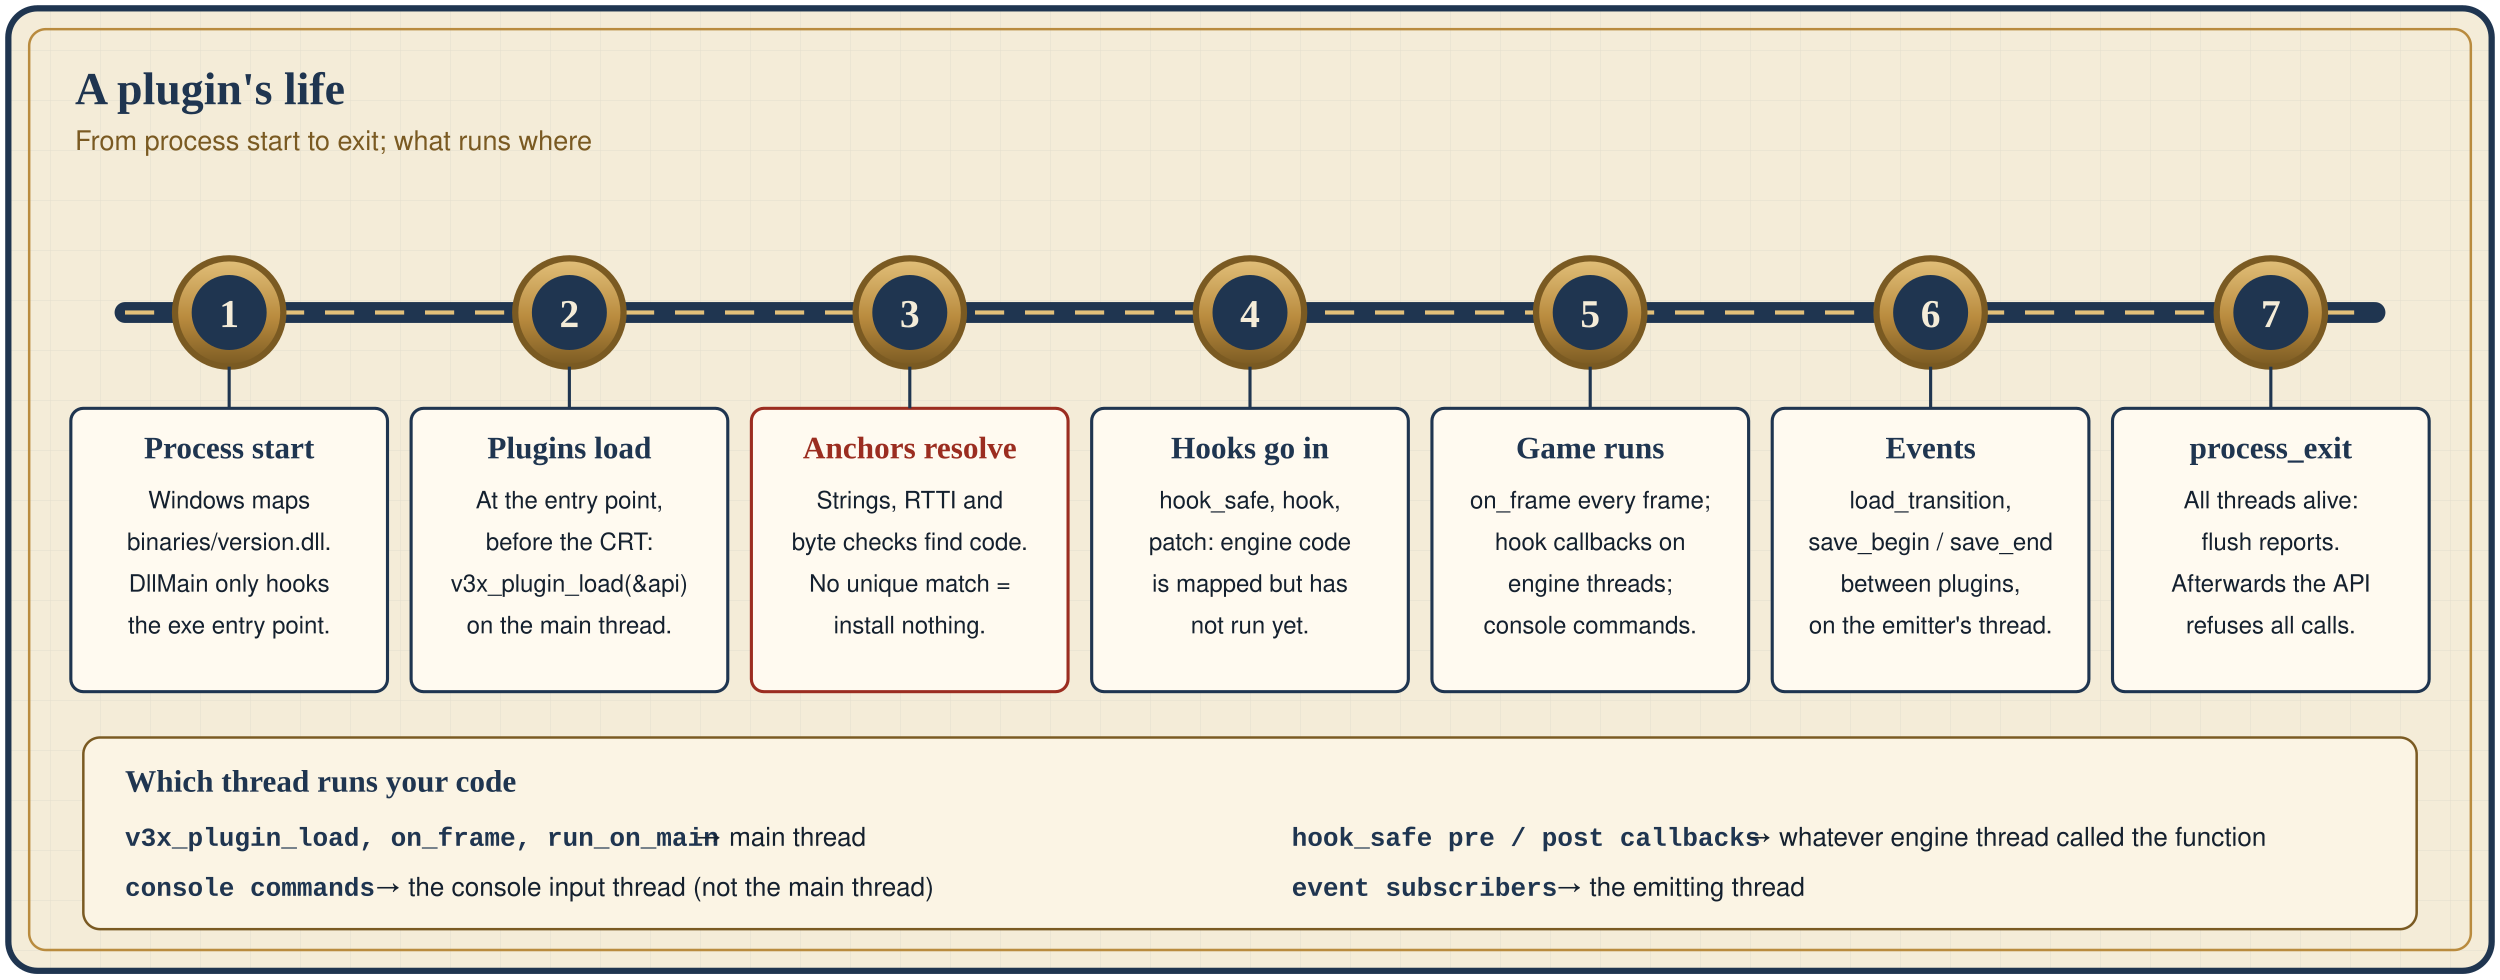
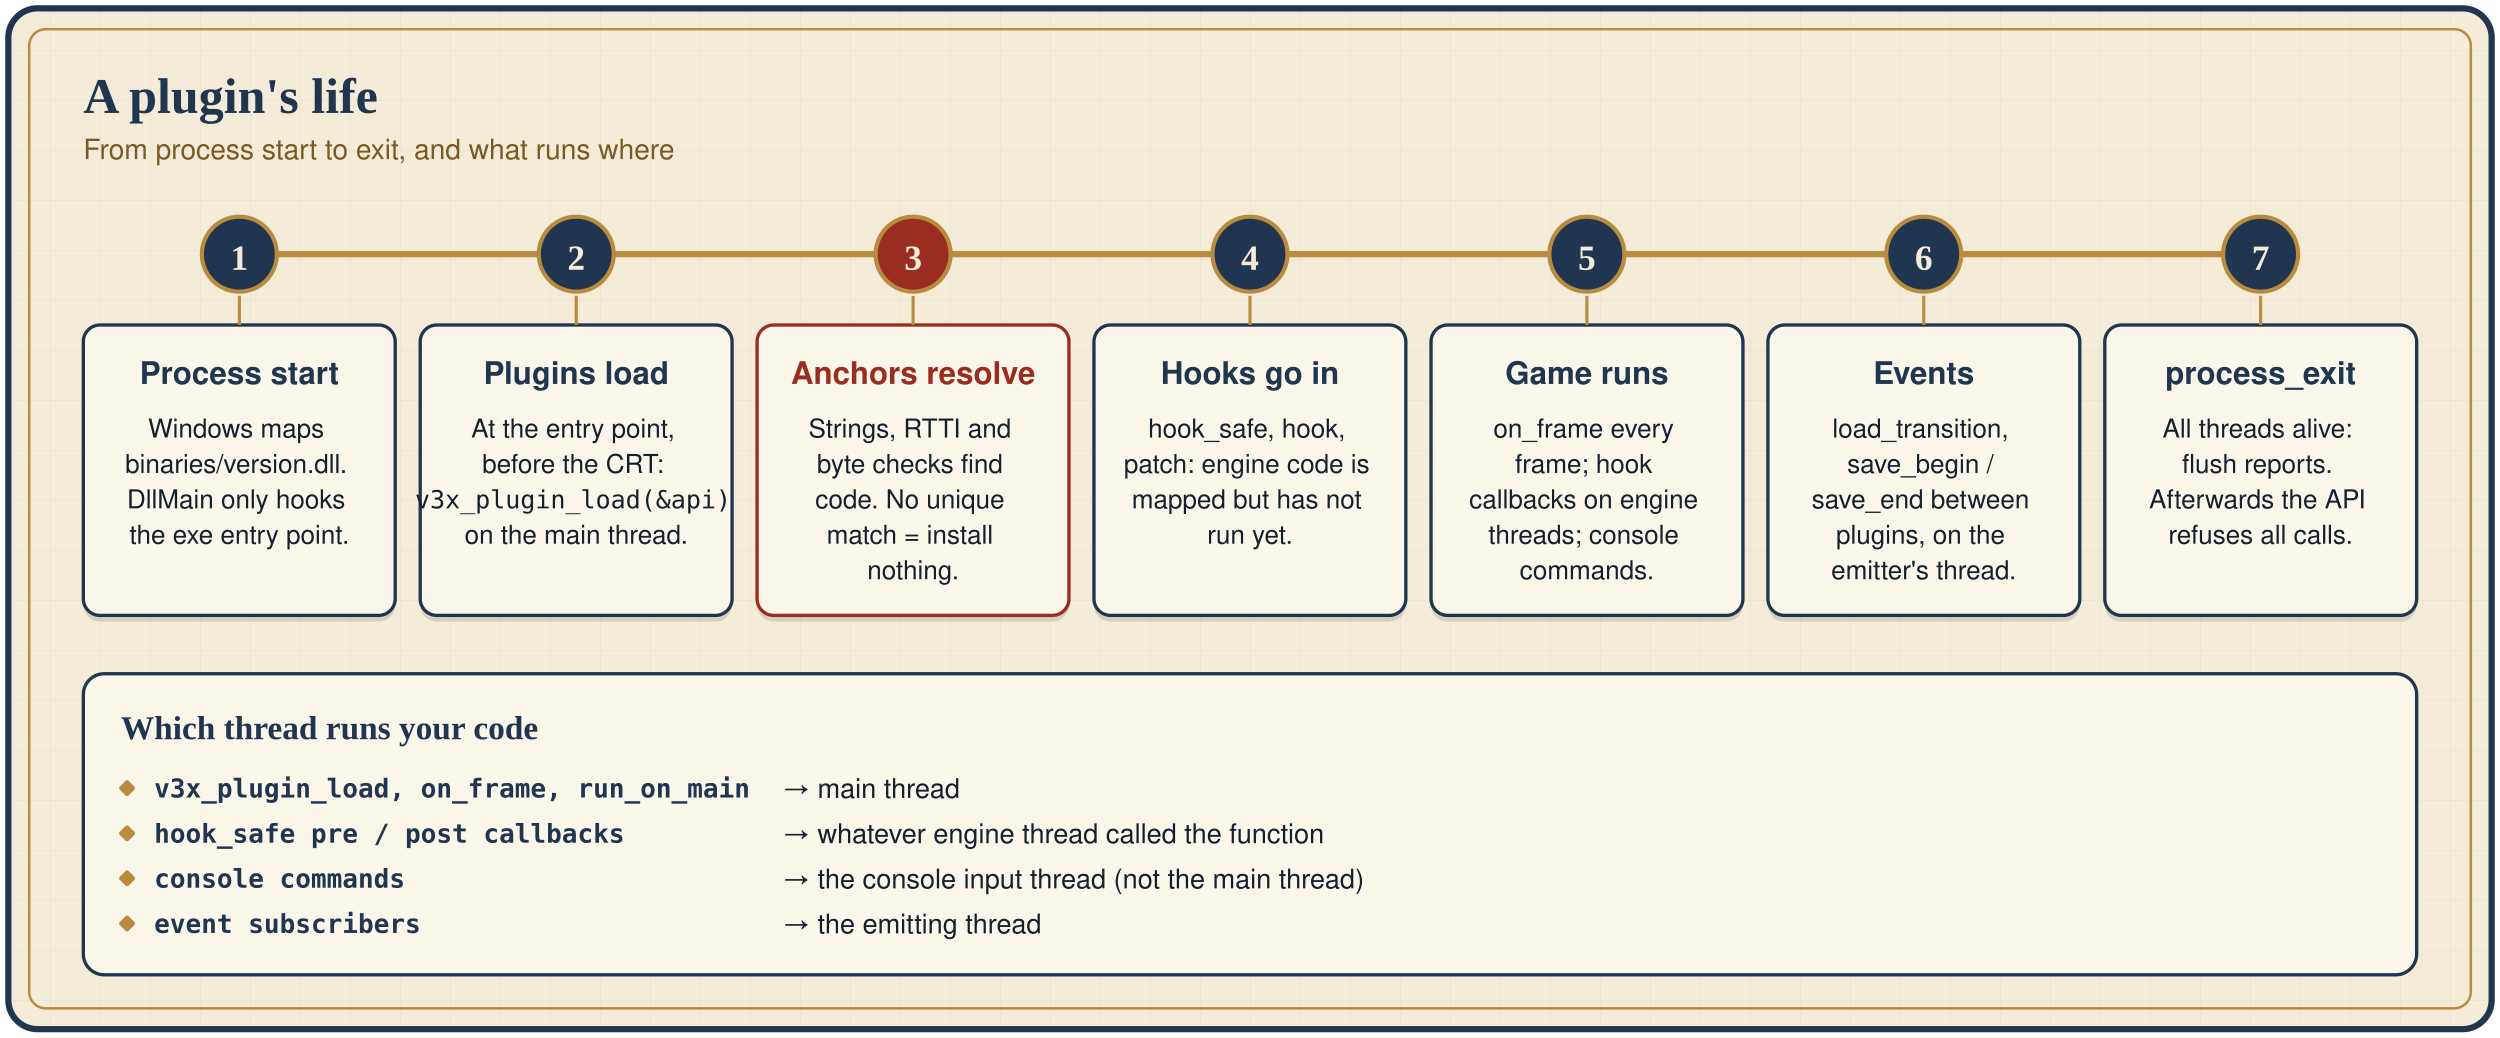
- <svg xmlns="http://www.w3.org/2000/svg" viewBox="0 0 1200 470" width="1200" height="470" role="img" aria-labelledby="t d">
+ <svg xmlns="http://www.w3.org/2000/svg" viewBox="0 0 1200 498" width="1200" height="498" role="img" aria-labelledby="t d">
  <defs>
-     <linearGradient id="brass" x1="0" y1="0" x2="0" y2="1">
-       <stop offset="0" stop-color="#e2c07a" />
-       <stop offset=".55" stop-color="#b98b3e" />
-       <stop offset="1" stop-color="#7a5a22" />
-     </linearGradient>
-     <marker id="arr" viewBox="0 0 10 10" refX="9" refY="5" markerWidth="8" markerHeight="8" orient="auto-start-reverse">
-       <path d="M0,0 L10,5 L0,10 Z" fill="#1f3550" />
-     </marker>
-     <marker id="arrR" viewBox="0 0 10 10" refX="9" refY="5" markerWidth="8" markerHeight="8" orient="auto-start-reverse">
-       <path d="M0,0 L10,5 L0,10 Z" fill="#9b2d20" />
-     </marker>
    <pattern id="grid" width="24" height="24" patternUnits="userSpaceOnUse">
      <path d="M24,0 L0,0 0,24" fill="none" stroke="#1f3550" stroke-width=".5" opacity=".08" />
    </pattern>
  </defs>
-   <rect x="4" y="4" width="1192" height="462" rx="14" fill="#f4ecd8" stroke="#1f3550" stroke-width="3" />
-   <rect x="4" y="4" width="1192" height="462" rx="14" fill="url(#grid)" />
-   <rect x="14" y="14" width="1172" height="442" rx="8" fill="none" stroke="#b98b3e" stroke-width="1.2" />
-   <text x="36" y="50" font-family="Georgia, 'Times New Roman', Times, serif" font-size="22" font-weight="bold" fill="#1f3550" text-anchor="start">A plugin's life</text>
-   <text x="36" y="72" font-family="'Segoe UI', Helvetica, Arial, sans-serif" font-size="13" font-weight="normal" fill="#7a5a22" text-anchor="start">From process start to exit; what runs where</text>
-   <line x1="60" y1="150" x2="1140" y2="150" stroke="#1f3550" stroke-width="10" stroke-linecap="round" />
-   <line x1="60" y1="150" x2="1140" y2="150" stroke="#e2c07a" stroke-width="2" stroke-dasharray="14 10" />
-   <circle cx="110" cy="150" r="26" fill="url(#brass)" stroke="#7a5a22" stroke-width="3" />
-   <circle cx="110" cy="150" r="18" fill="#1f3550" />
-   <text x="110" y="157" font-family="Georgia, 'Times New Roman', Times, serif" font-size="19" font-weight="bold" fill="#f4ecd8" text-anchor="middle">1</text>
-   <rect x="34.0" y="196" width="152" height="136" rx="6" fill="#fffaf0" stroke="#1f3550" stroke-width="1.5" />
-   <line x1="110" y1="176" x2="110" y2="196" stroke="#1f3550" stroke-width="1.5" />
-   <text x="110" y="220" font-family="Georgia, 'Times New Roman', Times, serif" font-size="15" font-weight="bold" fill="#1f3550" text-anchor="middle">Process start</text>
-   <text x="110" y="244" font-family="'Segoe UI', Helvetica, Arial, sans-serif" font-size="11.5" font-weight="normal" fill="#14202e" text-anchor="middle">Windows maps</text>
-   <text x="110" y="264" font-family="'Segoe UI', Helvetica, Arial, sans-serif" font-size="11.5" font-weight="normal" fill="#14202e" text-anchor="middle">binaries/version.dll.</text>
-   <text x="110" y="284" font-family="'Segoe UI', Helvetica, Arial, sans-serif" font-size="11.5" font-weight="normal" fill="#14202e" text-anchor="middle">DllMain only hooks</text>
-   <text x="110" y="304" font-family="'Segoe UI', Helvetica, Arial, sans-serif" font-size="11.5" font-weight="normal" fill="#14202e" text-anchor="middle">the exe entry point.</text>
-   <circle cx="273.3" cy="150" r="26" fill="url(#brass)" stroke="#7a5a22" stroke-width="3" />
-   <circle cx="273.3" cy="150" r="18" fill="#1f3550" />
-   <text x="273.3" y="157" font-family="Georgia, 'Times New Roman', Times, serif" font-size="19" font-weight="bold" fill="#f4ecd8" text-anchor="middle">2</text>
-   <rect x="197.333" y="196" width="152" height="136" rx="6" fill="#fffaf0" stroke="#1f3550" stroke-width="1.5" />
-   <line x1="273.3" y1="176" x2="273.3" y2="196" stroke="#1f3550" stroke-width="1.5" />
-   <text x="273.3" y="220" font-family="Georgia, 'Times New Roman', Times, serif" font-size="15" font-weight="bold" fill="#1f3550" text-anchor="middle">Plugins load</text>
-   <text x="273.3" y="244" font-family="'Segoe UI', Helvetica, Arial, sans-serif" font-size="11.5" font-weight="normal" fill="#14202e" text-anchor="middle">At the entry point,</text>
-   <text x="273.3" y="264" font-family="'Segoe UI', Helvetica, Arial, sans-serif" font-size="11.5" font-weight="normal" fill="#14202e" text-anchor="middle">before the CRT:</text>
-   <text x="273.3" y="284" font-family="'Segoe UI', Helvetica, Arial, sans-serif" font-size="11.5" font-weight="normal" fill="#14202e" text-anchor="middle">v3x_plugin_load(&amp;api)</text>
-   <text x="273.3" y="304" font-family="'Segoe UI', Helvetica, Arial, sans-serif" font-size="11.5" font-weight="normal" fill="#14202e" text-anchor="middle">on the main thread.</text>
-   <circle cx="436.7" cy="150" r="26" fill="url(#brass)" stroke="#7a5a22" stroke-width="3" />
-   <circle cx="436.7" cy="150" r="18" fill="#1f3550" />
-   <text x="436.7" y="157" font-family="Georgia, 'Times New Roman', Times, serif" font-size="19" font-weight="bold" fill="#f4ecd8" text-anchor="middle">3</text>
-   <rect x="360.667" y="196" width="152" height="136" rx="6" fill="#fffaf0" stroke="#9b2d20" stroke-width="1.5" />
-   <line x1="436.7" y1="176" x2="436.7" y2="196" stroke="#1f3550" stroke-width="1.5" />
-   <text x="436.7" y="220" font-family="Georgia, 'Times New Roman', Times, serif" font-size="15" font-weight="bold" fill="#9b2d20" text-anchor="middle">Anchors resolve</text>
-   <text x="436.7" y="244" font-family="'Segoe UI', Helvetica, Arial, sans-serif" font-size="11.5" font-weight="normal" fill="#14202e" text-anchor="middle">Strings, RTTI and</text>
-   <text x="436.7" y="264" font-family="'Segoe UI', Helvetica, Arial, sans-serif" font-size="11.5" font-weight="normal" fill="#14202e" text-anchor="middle">byte checks find code.</text>
-   <text x="436.7" y="284" font-family="'Segoe UI', Helvetica, Arial, sans-serif" font-size="11.5" font-weight="normal" fill="#14202e" text-anchor="middle">No unique match =</text>
-   <text x="436.7" y="304" font-family="'Segoe UI', Helvetica, Arial, sans-serif" font-size="11.5" font-weight="normal" fill="#14202e" text-anchor="middle">install nothing.</text>
-   <circle cx="600" cy="150" r="26" fill="url(#brass)" stroke="#7a5a22" stroke-width="3" />
-   <circle cx="600" cy="150" r="18" fill="#1f3550" />
-   <text x="600" y="157" font-family="Georgia, 'Times New Roman', Times, serif" font-size="19" font-weight="bold" fill="#f4ecd8" text-anchor="middle">4</text>
-   <rect x="524.0" y="196" width="152" height="136" rx="6" fill="#fffaf0" stroke="#1f3550" stroke-width="1.5" />
-   <line x1="600" y1="176" x2="600" y2="196" stroke="#1f3550" stroke-width="1.5" />
-   <text x="600" y="220" font-family="Georgia, 'Times New Roman', Times, serif" font-size="15" font-weight="bold" fill="#1f3550" text-anchor="middle">Hooks go in</text>
-   <text x="600" y="244" font-family="'Segoe UI', Helvetica, Arial, sans-serif" font-size="11.5" font-weight="normal" fill="#14202e" text-anchor="middle">hook_safe, hook,</text>
-   <text x="600" y="264" font-family="'Segoe UI', Helvetica, Arial, sans-serif" font-size="11.5" font-weight="normal" fill="#14202e" text-anchor="middle">patch: engine code</text>
-   <text x="600" y="284" font-family="'Segoe UI', Helvetica, Arial, sans-serif" font-size="11.5" font-weight="normal" fill="#14202e" text-anchor="middle">is mapped but has</text>
-   <text x="600" y="304" font-family="'Segoe UI', Helvetica, Arial, sans-serif" font-size="11.5" font-weight="normal" fill="#14202e" text-anchor="middle">not run yet.</text>
-   <circle cx="763.3" cy="150" r="26" fill="url(#brass)" stroke="#7a5a22" stroke-width="3" />
-   <circle cx="763.3" cy="150" r="18" fill="#1f3550" />
-   <text x="763.3" y="157" font-family="Georgia, 'Times New Roman', Times, serif" font-size="19" font-weight="bold" fill="#f4ecd8" text-anchor="middle">5</text>
-   <rect x="687.333" y="196" width="152" height="136" rx="6" fill="#fffaf0" stroke="#1f3550" stroke-width="1.5" />
-   <line x1="763.3" y1="176" x2="763.3" y2="196" stroke="#1f3550" stroke-width="1.5" />
-   <text x="763.3" y="220" font-family="Georgia, 'Times New Roman', Times, serif" font-size="15" font-weight="bold" fill="#1f3550" text-anchor="middle">Game runs</text>
-   <text x="763.3" y="244" font-family="'Segoe UI', Helvetica, Arial, sans-serif" font-size="11.5" font-weight="normal" fill="#14202e" text-anchor="middle">on_frame every frame;</text>
-   <text x="763.3" y="264" font-family="'Segoe UI', Helvetica, Arial, sans-serif" font-size="11.5" font-weight="normal" fill="#14202e" text-anchor="middle">hook callbacks on</text>
-   <text x="763.3" y="284" font-family="'Segoe UI', Helvetica, Arial, sans-serif" font-size="11.5" font-weight="normal" fill="#14202e" text-anchor="middle">engine threads;</text>
-   <text x="763.3" y="304" font-family="'Segoe UI', Helvetica, Arial, sans-serif" font-size="11.5" font-weight="normal" fill="#14202e" text-anchor="middle">console commands.</text>
-   <circle cx="926.7" cy="150" r="26" fill="url(#brass)" stroke="#7a5a22" stroke-width="3" />
-   <circle cx="926.7" cy="150" r="18" fill="#1f3550" />
-   <text x="926.7" y="157" font-family="Georgia, 'Times New Roman', Times, serif" font-size="19" font-weight="bold" fill="#f4ecd8" text-anchor="middle">6</text>
-   <rect x="850.667" y="196" width="152" height="136" rx="6" fill="#fffaf0" stroke="#1f3550" stroke-width="1.5" />
-   <line x1="926.7" y1="176" x2="926.7" y2="196" stroke="#1f3550" stroke-width="1.5" />
-   <text x="926.7" y="220" font-family="Georgia, 'Times New Roman', Times, serif" font-size="15" font-weight="bold" fill="#1f3550" text-anchor="middle">Events</text>
-   <text x="926.7" y="244" font-family="'Segoe UI', Helvetica, Arial, sans-serif" font-size="11.5" font-weight="normal" fill="#14202e" text-anchor="middle">load_transition,</text>
-   <text x="926.7" y="264" font-family="'Segoe UI', Helvetica, Arial, sans-serif" font-size="11.5" font-weight="normal" fill="#14202e" text-anchor="middle">save_begin / save_end</text>
-   <text x="926.7" y="284" font-family="'Segoe UI', Helvetica, Arial, sans-serif" font-size="11.5" font-weight="normal" fill="#14202e" text-anchor="middle">between plugins,</text>
-   <text x="926.7" y="304" font-family="'Segoe UI', Helvetica, Arial, sans-serif" font-size="11.5" font-weight="normal" fill="#14202e" text-anchor="middle">on the emitter's thread.</text>
-   <circle cx="1090" cy="150" r="26" fill="url(#brass)" stroke="#7a5a22" stroke-width="3" />
-   <circle cx="1090" cy="150" r="18" fill="#1f3550" />
-   <text x="1090" y="157" font-family="Georgia, 'Times New Roman', Times, serif" font-size="19" font-weight="bold" fill="#f4ecd8" text-anchor="middle">7</text>
-   <rect x="1014.0" y="196" width="152" height="136" rx="6" fill="#fffaf0" stroke="#1f3550" stroke-width="1.5" />
-   <line x1="1090" y1="176" x2="1090" y2="196" stroke="#1f3550" stroke-width="1.5" />
-   <text x="1090" y="220" font-family="Georgia, 'Times New Roman', Times, serif" font-size="15" font-weight="bold" fill="#1f3550" text-anchor="middle">process_exit</text>
-   <text x="1090" y="244" font-family="'Segoe UI', Helvetica, Arial, sans-serif" font-size="11.5" font-weight="normal" fill="#14202e" text-anchor="middle">All threads alive:</text>
-   <text x="1090" y="264" font-family="'Segoe UI', Helvetica, Arial, sans-serif" font-size="11.5" font-weight="normal" fill="#14202e" text-anchor="middle">flush reports.</text>
-   <text x="1090" y="284" font-family="'Segoe UI', Helvetica, Arial, sans-serif" font-size="11.5" font-weight="normal" fill="#14202e" text-anchor="middle">Afterwards the API</text>
-   <text x="1090" y="304" font-family="'Segoe UI', Helvetica, Arial, sans-serif" font-size="11.5" font-weight="normal" fill="#14202e" text-anchor="middle">refuses all calls.</text>
-   <rect x="40" y="354" width="1120" height="92" rx="8" fill="#fbf4e4" stroke="#7a5a22" stroke-width="1.2" />
-   <text x="60" y="380" font-family="Georgia, 'Times New Roman', Times, serif" font-size="15" font-weight="bold" fill="#1f3550" text-anchor="start">Which thread runs your code</text>
-   <text x="60" y="406" font-family="Consolas, 'Courier New', monospace" font-size="12.5" font-weight="bold" fill="#1f3550" text-anchor="start">v3x_plugin_load, on_frame, run_on_main</text>
-   <text x="334" y="406" font-family="'Segoe UI', Helvetica, Arial, sans-serif" font-size="12.5" font-weight="normal" fill="#14202e" text-anchor="start">→ main thread</text>
-   <text x="620" y="406" font-family="Consolas, 'Courier New', monospace" font-size="12.5" font-weight="bold" fill="#1f3550" text-anchor="start">hook_safe pre / post callbacks</text>
-   <text x="838" y="406" font-family="'Segoe UI', Helvetica, Arial, sans-serif" font-size="12.5" font-weight="normal" fill="#14202e" text-anchor="start">→ whatever engine thread called the function</text>
-   <text x="60" y="430" font-family="Consolas, 'Courier New', monospace" font-size="12.5" font-weight="bold" fill="#1f3550" text-anchor="start">console commands</text>
-   <text x="180" y="430" font-family="'Segoe UI', Helvetica, Arial, sans-serif" font-size="12.5" font-weight="normal" fill="#14202e" text-anchor="start">→ the console input thread (not the main thread)</text>
-   <text x="620" y="430" font-family="Consolas, 'Courier New', monospace" font-size="12.5" font-weight="bold" fill="#1f3550" text-anchor="start">event subscribers</text>
-   <text x="747" y="430" font-family="'Segoe UI', Helvetica, Arial, sans-serif" font-size="12.5" font-weight="normal" fill="#14202e" text-anchor="start">→ the emitting thread</text>
+   <rect x="4" y="4" width="1192" height="490" rx="14" fill="#f4ecd8" stroke="#1f3550" stroke-width="3" />
+   <rect x="4" y="4" width="1192" height="490" rx="14" fill="url(#grid)" />
+   <rect x="14" y="14" width="1172" height="470" rx="8" fill="none" stroke="#b98b3e" stroke-width="1.2" />
+   <text text-anchor="start" font-size="24">
+     <tspan x="40" y="54.2" font-family="Georgia, 'Times New Roman', Times, serif" font-size="24" fill="#1f3550" font-weight="bold">A plugin's life</tspan>
+   </text>
+   <text text-anchor="start" font-size="13.5">
+     <tspan x="40" y="76.4" font-family="'Segoe UI', Helvetica, Arial, sans-serif" font-size="13.5" fill="#7a5a22">From process start to exit, and what runs where</tspan>
+   </text>
+   <line x1="114.9" y1="122" x2="1085.1" y2="122" stroke="#b98b3e" stroke-width="3" stroke-linecap="round" />
+   <rect data-id="b1" x="96.9" y="104" width="36" height="36" rx="18" fill="#1f3550" stroke="#b98b3e" stroke-width="2" />
+   <text data-box="b1" text-anchor="middle" font-size="17">
+     <tspan x="114.9" y="129.5" font-family="Georgia, 'Times New Roman', Times, serif" font-size="17" fill="#f4ecd8" font-weight="bold">1</tspan>
+   </text>
+   <rect x="40" y="159" width="149.7" height="139.4" rx="8" fill="#14202e" opacity=".14" />
+   <rect data-id="b2" x="40" y="156" width="149.7" height="139.4" rx="8" fill="#fbf6ea" stroke="#1f3550" stroke-width="1.6" />
+   <line x1="114.9" y1="142" x2="114.9" y2="156" stroke="#b98b3e" stroke-width="1.5" />
+   <text data-box="b2" text-anchor="middle" font-size="15">
+     <tspan x="114.9" y="184.3" font-family="'Segoe UI', Helvetica, Arial, sans-serif" font-size="15" fill="#1f3550" font-weight="bold">Process start</tspan>
+   </text>
+   <text data-box="b2" text-anchor="middle" font-size="12.5">
+     <tspan x="114.9" y="210" font-family="'Segoe UI', Helvetica, Arial, sans-serif" font-size="12.5" fill="#14202e">Windows maps</tspan>
+     <tspan x="114.9" y="227" font-family="'Segoe UI', Helvetica, Arial, sans-serif" font-size="12.5" fill="#14202e">binaries/version.dll.</tspan>
+     <tspan x="114.9" y="244" font-family="'Segoe UI', Helvetica, Arial, sans-serif" font-size="12.5" fill="#14202e">DllMain only hooks</tspan>
+     <tspan x="114.9" y="261" font-family="'Segoe UI', Helvetica, Arial, sans-serif" font-size="12.5" fill="#14202e">the exe entry point.</tspan>
+   </text>
+   <rect data-id="b3" x="258.6" y="104" width="36" height="36" rx="18" fill="#1f3550" stroke="#b98b3e" stroke-width="2" />
+   <text data-box="b3" text-anchor="middle" font-size="17">
+     <tspan x="276.6" y="129.5" font-family="Georgia, 'Times New Roman', Times, serif" font-size="17" fill="#f4ecd8" font-weight="bold">2</tspan>
+   </text>
+   <rect x="201.7" y="159" width="149.7" height="139.4" rx="8" fill="#14202e" opacity=".14" />
+   <rect data-id="b4" x="201.7" y="156" width="149.7" height="139.4" rx="8" fill="#fbf6ea" stroke="#1f3550" stroke-width="1.6" />
+   <line x1="276.6" y1="142" x2="276.6" y2="156" stroke="#b98b3e" stroke-width="1.5" />
+   <text data-box="b4" text-anchor="middle" font-size="15">
+     <tspan x="276.6" y="184.3" font-family="'Segoe UI', Helvetica, Arial, sans-serif" font-size="15" fill="#1f3550" font-weight="bold">Plugins load</tspan>
+   </text>
+   <text data-box="b4" text-anchor="middle" font-size="12.5">
+     <tspan x="276.6" y="210" font-family="'Segoe UI', Helvetica, Arial, sans-serif" font-size="12.5" fill="#14202e">At the entry point,</tspan>
+     <tspan x="276.6" y="227" font-family="'Segoe UI', Helvetica, Arial, sans-serif" font-size="12.5" fill="#14202e">before the CRT:</tspan>
+     <tspan x="276.6" y="244" font-family="Consolas, Menlo, 'DejaVu Sans Mono', monospace" font-size="12" fill="#14202e">v3x_plugin_load(&amp;api)</tspan>
+     <tspan x="276.6" y="261" font-family="'Segoe UI', Helvetica, Arial, sans-serif" font-size="12.5" fill="#14202e">on the main thread.</tspan>
+   </text>
+   <rect data-id="b5" x="420.3" y="104" width="36" height="36" rx="18" fill="#9b2d20" stroke="#b98b3e" stroke-width="2" />
+   <text data-box="b5" text-anchor="middle" font-size="17">
+     <tspan x="438.3" y="129.5" font-family="Georgia, 'Times New Roman', Times, serif" font-size="17" fill="#f4ecd8" font-weight="bold">3</tspan>
+   </text>
+   <rect x="363.4" y="159" width="149.7" height="139.4" rx="8" fill="#14202e" opacity=".14" />
+   <rect data-id="b6" x="363.4" y="156" width="149.7" height="139.4" rx="8" fill="#fbf6ea" stroke="#9b2d20" stroke-width="1.6" />
+   <line x1="438.3" y1="142" x2="438.3" y2="156" stroke="#b98b3e" stroke-width="1.5" />
+   <text data-box="b6" text-anchor="middle" font-size="15">
+     <tspan x="438.3" y="184.3" font-family="'Segoe UI', Helvetica, Arial, sans-serif" font-size="15" fill="#9b2d20" font-weight="bold">Anchors resolve</tspan>
+   </text>
+   <text data-box="b6" text-anchor="middle" font-size="12.5">
+     <tspan x="438.3" y="210" font-family="'Segoe UI', Helvetica, Arial, sans-serif" font-size="12.5" fill="#14202e">Strings, RTTI and</tspan>
+     <tspan x="438.3" y="227" font-family="'Segoe UI', Helvetica, Arial, sans-serif" font-size="12.5" fill="#14202e">byte checks find</tspan>
+     <tspan x="438.3" y="244" font-family="'Segoe UI', Helvetica, Arial, sans-serif" font-size="12.5" fill="#14202e">code. No unique</tspan>
+     <tspan x="438.3" y="261" font-family="'Segoe UI', Helvetica, Arial, sans-serif" font-size="12.5" fill="#14202e">match = install</tspan>
+     <tspan x="438.3" y="278" font-family="'Segoe UI', Helvetica, Arial, sans-serif" font-size="12.5" fill="#14202e">nothing.</tspan>
+   </text>
+   <rect data-id="b7" x="582" y="104" width="36" height="36" rx="18" fill="#1f3550" stroke="#b98b3e" stroke-width="2" />
+   <text data-box="b7" text-anchor="middle" font-size="17">
+     <tspan x="600" y="129.5" font-family="Georgia, 'Times New Roman', Times, serif" font-size="17" fill="#f4ecd8" font-weight="bold">4</tspan>
+   </text>
+   <rect x="525.1" y="159" width="149.7" height="139.4" rx="8" fill="#14202e" opacity=".14" />
+   <rect data-id="b8" x="525.1" y="156" width="149.7" height="139.4" rx="8" fill="#fbf6ea" stroke="#1f3550" stroke-width="1.6" />
+   <line x1="600" y1="142" x2="600" y2="156" stroke="#b98b3e" stroke-width="1.5" />
+   <text data-box="b8" text-anchor="middle" font-size="15">
+     <tspan x="600" y="184.3" font-family="'Segoe UI', Helvetica, Arial, sans-serif" font-size="15" fill="#1f3550" font-weight="bold">Hooks go in</tspan>
+   </text>
+   <text data-box="b8" text-anchor="middle" font-size="12.5">
+     <tspan x="600" y="210" font-family="'Segoe UI', Helvetica, Arial, sans-serif" font-size="12.5" fill="#14202e">hook_safe, hook,</tspan>
+     <tspan x="600" y="227" font-family="'Segoe UI', Helvetica, Arial, sans-serif" font-size="12.5" fill="#14202e">patch: engine code is</tspan>
+     <tspan x="600" y="244" font-family="'Segoe UI', Helvetica, Arial, sans-serif" font-size="12.5" fill="#14202e">mapped but has not</tspan>
+     <tspan x="600" y="261" font-family="'Segoe UI', Helvetica, Arial, sans-serif" font-size="12.5" fill="#14202e">run yet.</tspan>
+   </text>
+   <rect data-id="b9" x="743.7" y="104" width="36" height="36" rx="18" fill="#1f3550" stroke="#b98b3e" stroke-width="2" />
+   <text data-box="b9" text-anchor="middle" font-size="17">
+     <tspan x="761.7" y="129.5" font-family="Georgia, 'Times New Roman', Times, serif" font-size="17" fill="#f4ecd8" font-weight="bold">5</tspan>
+   </text>
+   <rect x="686.9" y="159" width="149.7" height="139.4" rx="8" fill="#14202e" opacity=".14" />
+   <rect data-id="b10" x="686.9" y="156" width="149.7" height="139.4" rx="8" fill="#fbf6ea" stroke="#1f3550" stroke-width="1.6" />
+   <line x1="761.7" y1="142" x2="761.7" y2="156" stroke="#b98b3e" stroke-width="1.5" />
+   <text data-box="b10" text-anchor="middle" font-size="15">
+     <tspan x="761.7" y="184.3" font-family="'Segoe UI', Helvetica, Arial, sans-serif" font-size="15" fill="#1f3550" font-weight="bold">Game runs</tspan>
+   </text>
+   <text data-box="b10" text-anchor="middle" font-size="12.5">
+     <tspan x="761.7" y="210" font-family="'Segoe UI', Helvetica, Arial, sans-serif" font-size="12.5" fill="#14202e">on_frame every</tspan>
+     <tspan x="761.7" y="227" font-family="'Segoe UI', Helvetica, Arial, sans-serif" font-size="12.5" fill="#14202e">frame; hook</tspan>
+     <tspan x="761.7" y="244" font-family="'Segoe UI', Helvetica, Arial, sans-serif" font-size="12.5" fill="#14202e">callbacks on engine</tspan>
+     <tspan x="761.7" y="261" font-family="'Segoe UI', Helvetica, Arial, sans-serif" font-size="12.5" fill="#14202e">threads; console</tspan>
+     <tspan x="761.7" y="278" font-family="'Segoe UI', Helvetica, Arial, sans-serif" font-size="12.5" fill="#14202e">commands.</tspan>
+   </text>
+   <rect data-id="b11" x="905.4" y="104" width="36" height="36" rx="18" fill="#1f3550" stroke="#b98b3e" stroke-width="2" />
+   <text data-box="b11" text-anchor="middle" font-size="17">
+     <tspan x="923.4" y="129.5" font-family="Georgia, 'Times New Roman', Times, serif" font-size="17" fill="#f4ecd8" font-weight="bold">6</tspan>
+   </text>
+   <rect x="848.6" y="159" width="149.7" height="139.4" rx="8" fill="#14202e" opacity=".14" />
+   <rect data-id="b12" x="848.6" y="156" width="149.7" height="139.4" rx="8" fill="#fbf6ea" stroke="#1f3550" stroke-width="1.6" />
+   <line x1="923.4" y1="142" x2="923.4" y2="156" stroke="#b98b3e" stroke-width="1.5" />
+   <text data-box="b12" text-anchor="middle" font-size="15">
+     <tspan x="923.4" y="184.3" font-family="'Segoe UI', Helvetica, Arial, sans-serif" font-size="15" fill="#1f3550" font-weight="bold">Events</tspan>
+   </text>
+   <text data-box="b12" text-anchor="middle" font-size="12.5">
+     <tspan x="923.4" y="210" font-family="'Segoe UI', Helvetica, Arial, sans-serif" font-size="12.5" fill="#14202e">load_transition,</tspan>
+     <tspan x="923.4" y="227" font-family="'Segoe UI', Helvetica, Arial, sans-serif" font-size="12.5" fill="#14202e">save_begin /</tspan>
+     <tspan x="923.4" y="244" font-family="'Segoe UI', Helvetica, Arial, sans-serif" font-size="12.5" fill="#14202e">save_end between</tspan>
+     <tspan x="923.4" y="261" font-family="'Segoe UI', Helvetica, Arial, sans-serif" font-size="12.5" fill="#14202e">plugins, on the</tspan>
+     <tspan x="923.4" y="278" font-family="'Segoe UI', Helvetica, Arial, sans-serif" font-size="12.5" fill="#14202e">emitter's thread.</tspan>
+   </text>
+   <rect data-id="b13" x="1067.1" y="104" width="36" height="36" rx="18" fill="#1f3550" stroke="#b98b3e" stroke-width="2" />
+   <text data-box="b13" text-anchor="middle" font-size="17">
+     <tspan x="1085.1" y="129.5" font-family="Georgia, 'Times New Roman', Times, serif" font-size="17" fill="#f4ecd8" font-weight="bold">7</tspan>
+   </text>
+   <rect x="1010.3" y="159" width="149.7" height="139.4" rx="8" fill="#14202e" opacity=".14" />
+   <rect data-id="b14" x="1010.3" y="156" width="149.7" height="139.4" rx="8" fill="#fbf6ea" stroke="#1f3550" stroke-width="1.6" />
+   <line x1="1085.1" y1="142" x2="1085.1" y2="156" stroke="#b98b3e" stroke-width="1.5" />
+   <text data-box="b14" text-anchor="middle" font-size="15">
+     <tspan x="1085.1" y="184.3" font-family="'Segoe UI', Helvetica, Arial, sans-serif" font-size="15" fill="#1f3550" font-weight="bold">process_exit</tspan>
+   </text>
+   <text data-box="b14" text-anchor="middle" font-size="12.5">
+     <tspan x="1085.1" y="210" font-family="'Segoe UI', Helvetica, Arial, sans-serif" font-size="12.5" fill="#14202e">All threads alive:</tspan>
+     <tspan x="1085.1" y="227" font-family="'Segoe UI', Helvetica, Arial, sans-serif" font-size="12.5" fill="#14202e">flush reports.</tspan>
+     <tspan x="1085.1" y="244" font-family="'Segoe UI', Helvetica, Arial, sans-serif" font-size="12.5" fill="#14202e">Afterwards the API</tspan>
+     <tspan x="1085.1" y="261" font-family="'Segoe UI', Helvetica, Arial, sans-serif" font-size="12.5" fill="#14202e">refuses all calls.</tspan>
+   </text>
+   <rect data-id="b15" x="40" y="323.4" width="1120" height="144.5" rx="10" fill="#fbf6ea" stroke="#1f3550" stroke-width="1.6" />
+   <text data-box="b15" text-anchor="start" font-size="16">
+     <tspan x="58" y="354.8" font-family="Georgia, 'Times New Roman', Times, serif" font-size="16" fill="#1f3550" font-weight="bold">Which thread runs your code</tspan>
+   </text>
+   <rect x="58" y="375.3" width="6" height="6" rx="1" fill="#b98b3e" transform="rotate(45 61 378.3)" />
+   <text data-box="b15" text-anchor="start" font-size="12.5">
+     <tspan x="74" y="382.8" font-family="Consolas, Menlo, 'DejaVu Sans Mono', monospace" font-size="12.5" fill="#1f3550" font-weight="bold">v3x_plugin_load, on_frame, run_on_main</tspan>
+   </text>
+   <text data-box="b15" text-anchor="start" font-size="13">
+     <tspan x="375.8" y="383" font-family="'Segoe UI', Helvetica, Arial, sans-serif" font-size="13" fill="#14202e">→ main thread</tspan>
+   </text>
+   <rect x="58" y="397" width="6" height="6" rx="1" fill="#b98b3e" transform="rotate(45 61 400)" />
+   <text data-box="b15" text-anchor="start" font-size="12.5">
+     <tspan x="74" y="404.5" font-family="Consolas, Menlo, 'DejaVu Sans Mono', monospace" font-size="12.5" fill="#1f3550" font-weight="bold">hook_safe pre / post callbacks</tspan>
+   </text>
+   <text data-box="b15" text-anchor="start" font-size="13">
+     <tspan x="375.8" y="404.7" font-family="'Segoe UI', Helvetica, Arial, sans-serif" font-size="13" fill="#14202e">→ whatever engine thread called the function</tspan>
+   </text>
+   <rect x="58" y="418.6" width="6" height="6" rx="1" fill="#b98b3e" transform="rotate(45 61 421.6)" />
+   <text data-box="b15" text-anchor="start" font-size="12.5">
+     <tspan x="74" y="426.1" font-family="Consolas, Menlo, 'DejaVu Sans Mono', monospace" font-size="12.5" fill="#1f3550" font-weight="bold">console commands</tspan>
+   </text>
+   <text data-box="b15" text-anchor="start" font-size="13">
+     <tspan x="375.8" y="426.4" font-family="'Segoe UI', Helvetica, Arial, sans-serif" font-size="13" fill="#14202e">→ the console input thread (not the main thread)</tspan>
+   </text>
+   <rect x="58" y="440.3" width="6" height="6" rx="1" fill="#b98b3e" transform="rotate(45 61 443.3)" />
+   <text data-box="b15" text-anchor="start" font-size="12.5">
+     <tspan x="74" y="447.8" font-family="Consolas, Menlo, 'DejaVu Sans Mono', monospace" font-size="12.5" fill="#1f3550" font-weight="bold">event subscribers</tspan>
+   </text>
+   <text data-box="b15" text-anchor="start" font-size="13">
+     <tspan x="375.8" y="448" font-family="'Segoe UI', Helvetica, Arial, sans-serif" font-size="13" fill="#14202e">→ the emitting thread</tspan>
+   </text>
</svg>
